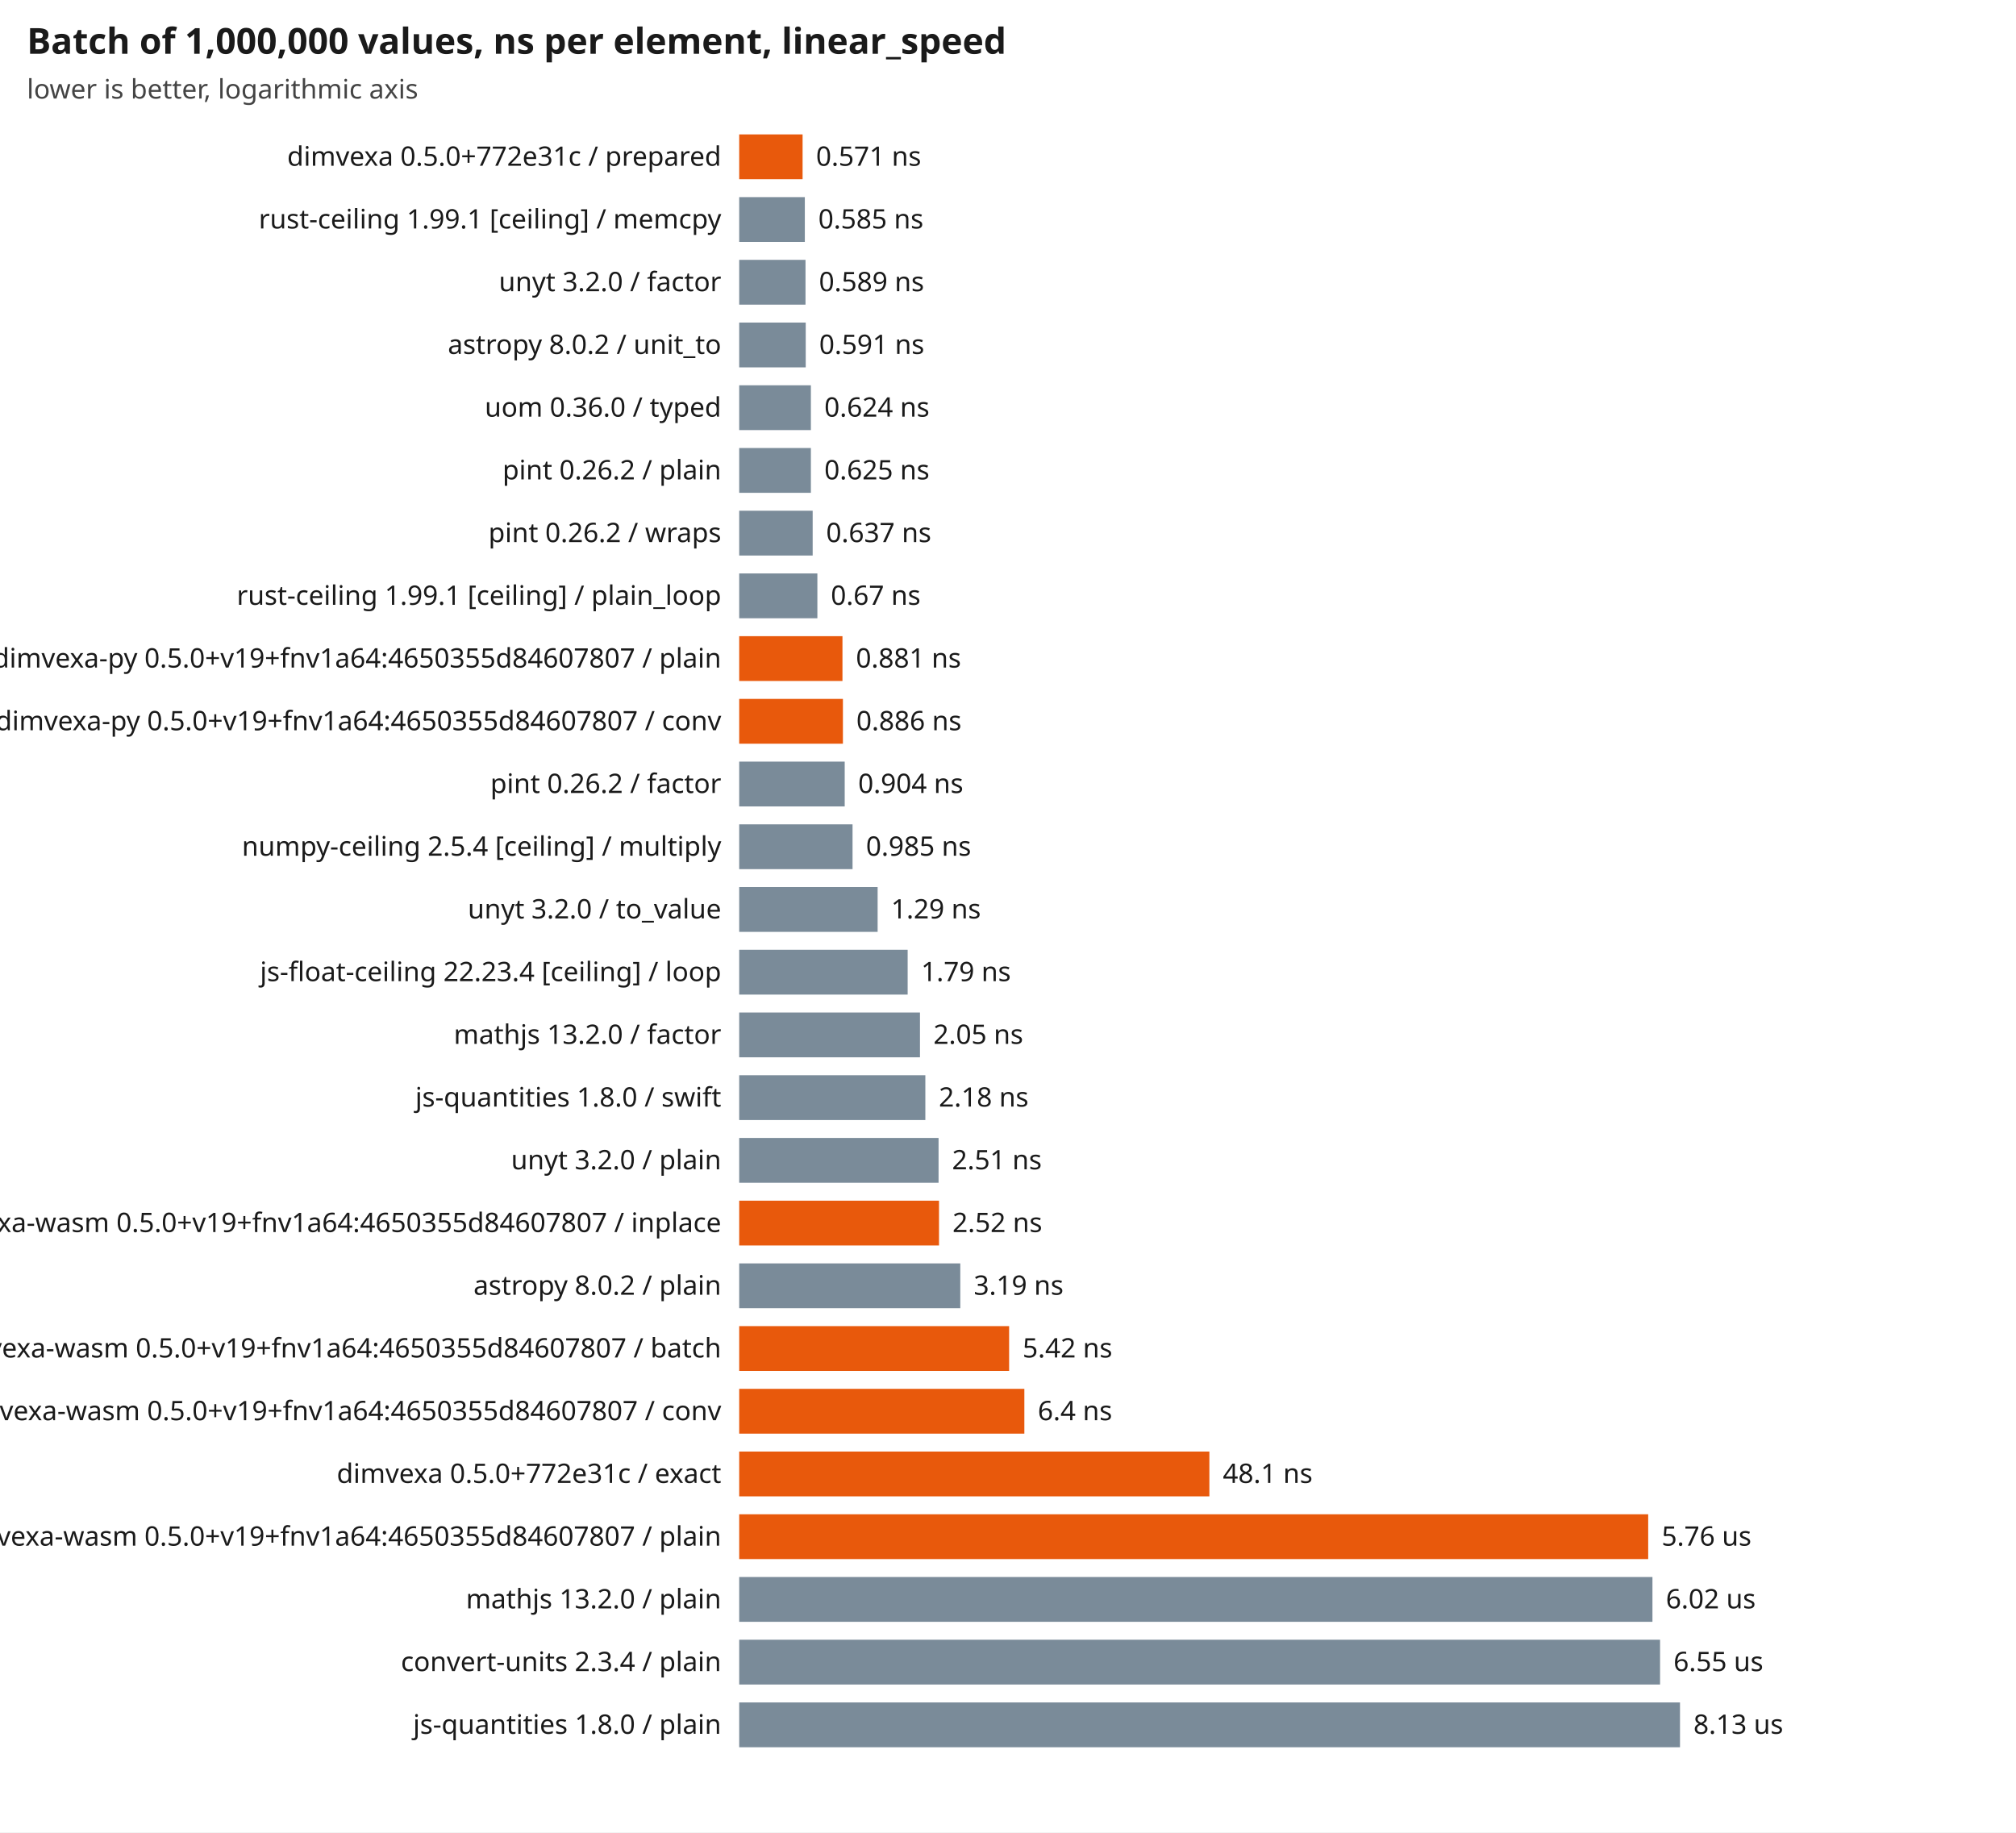
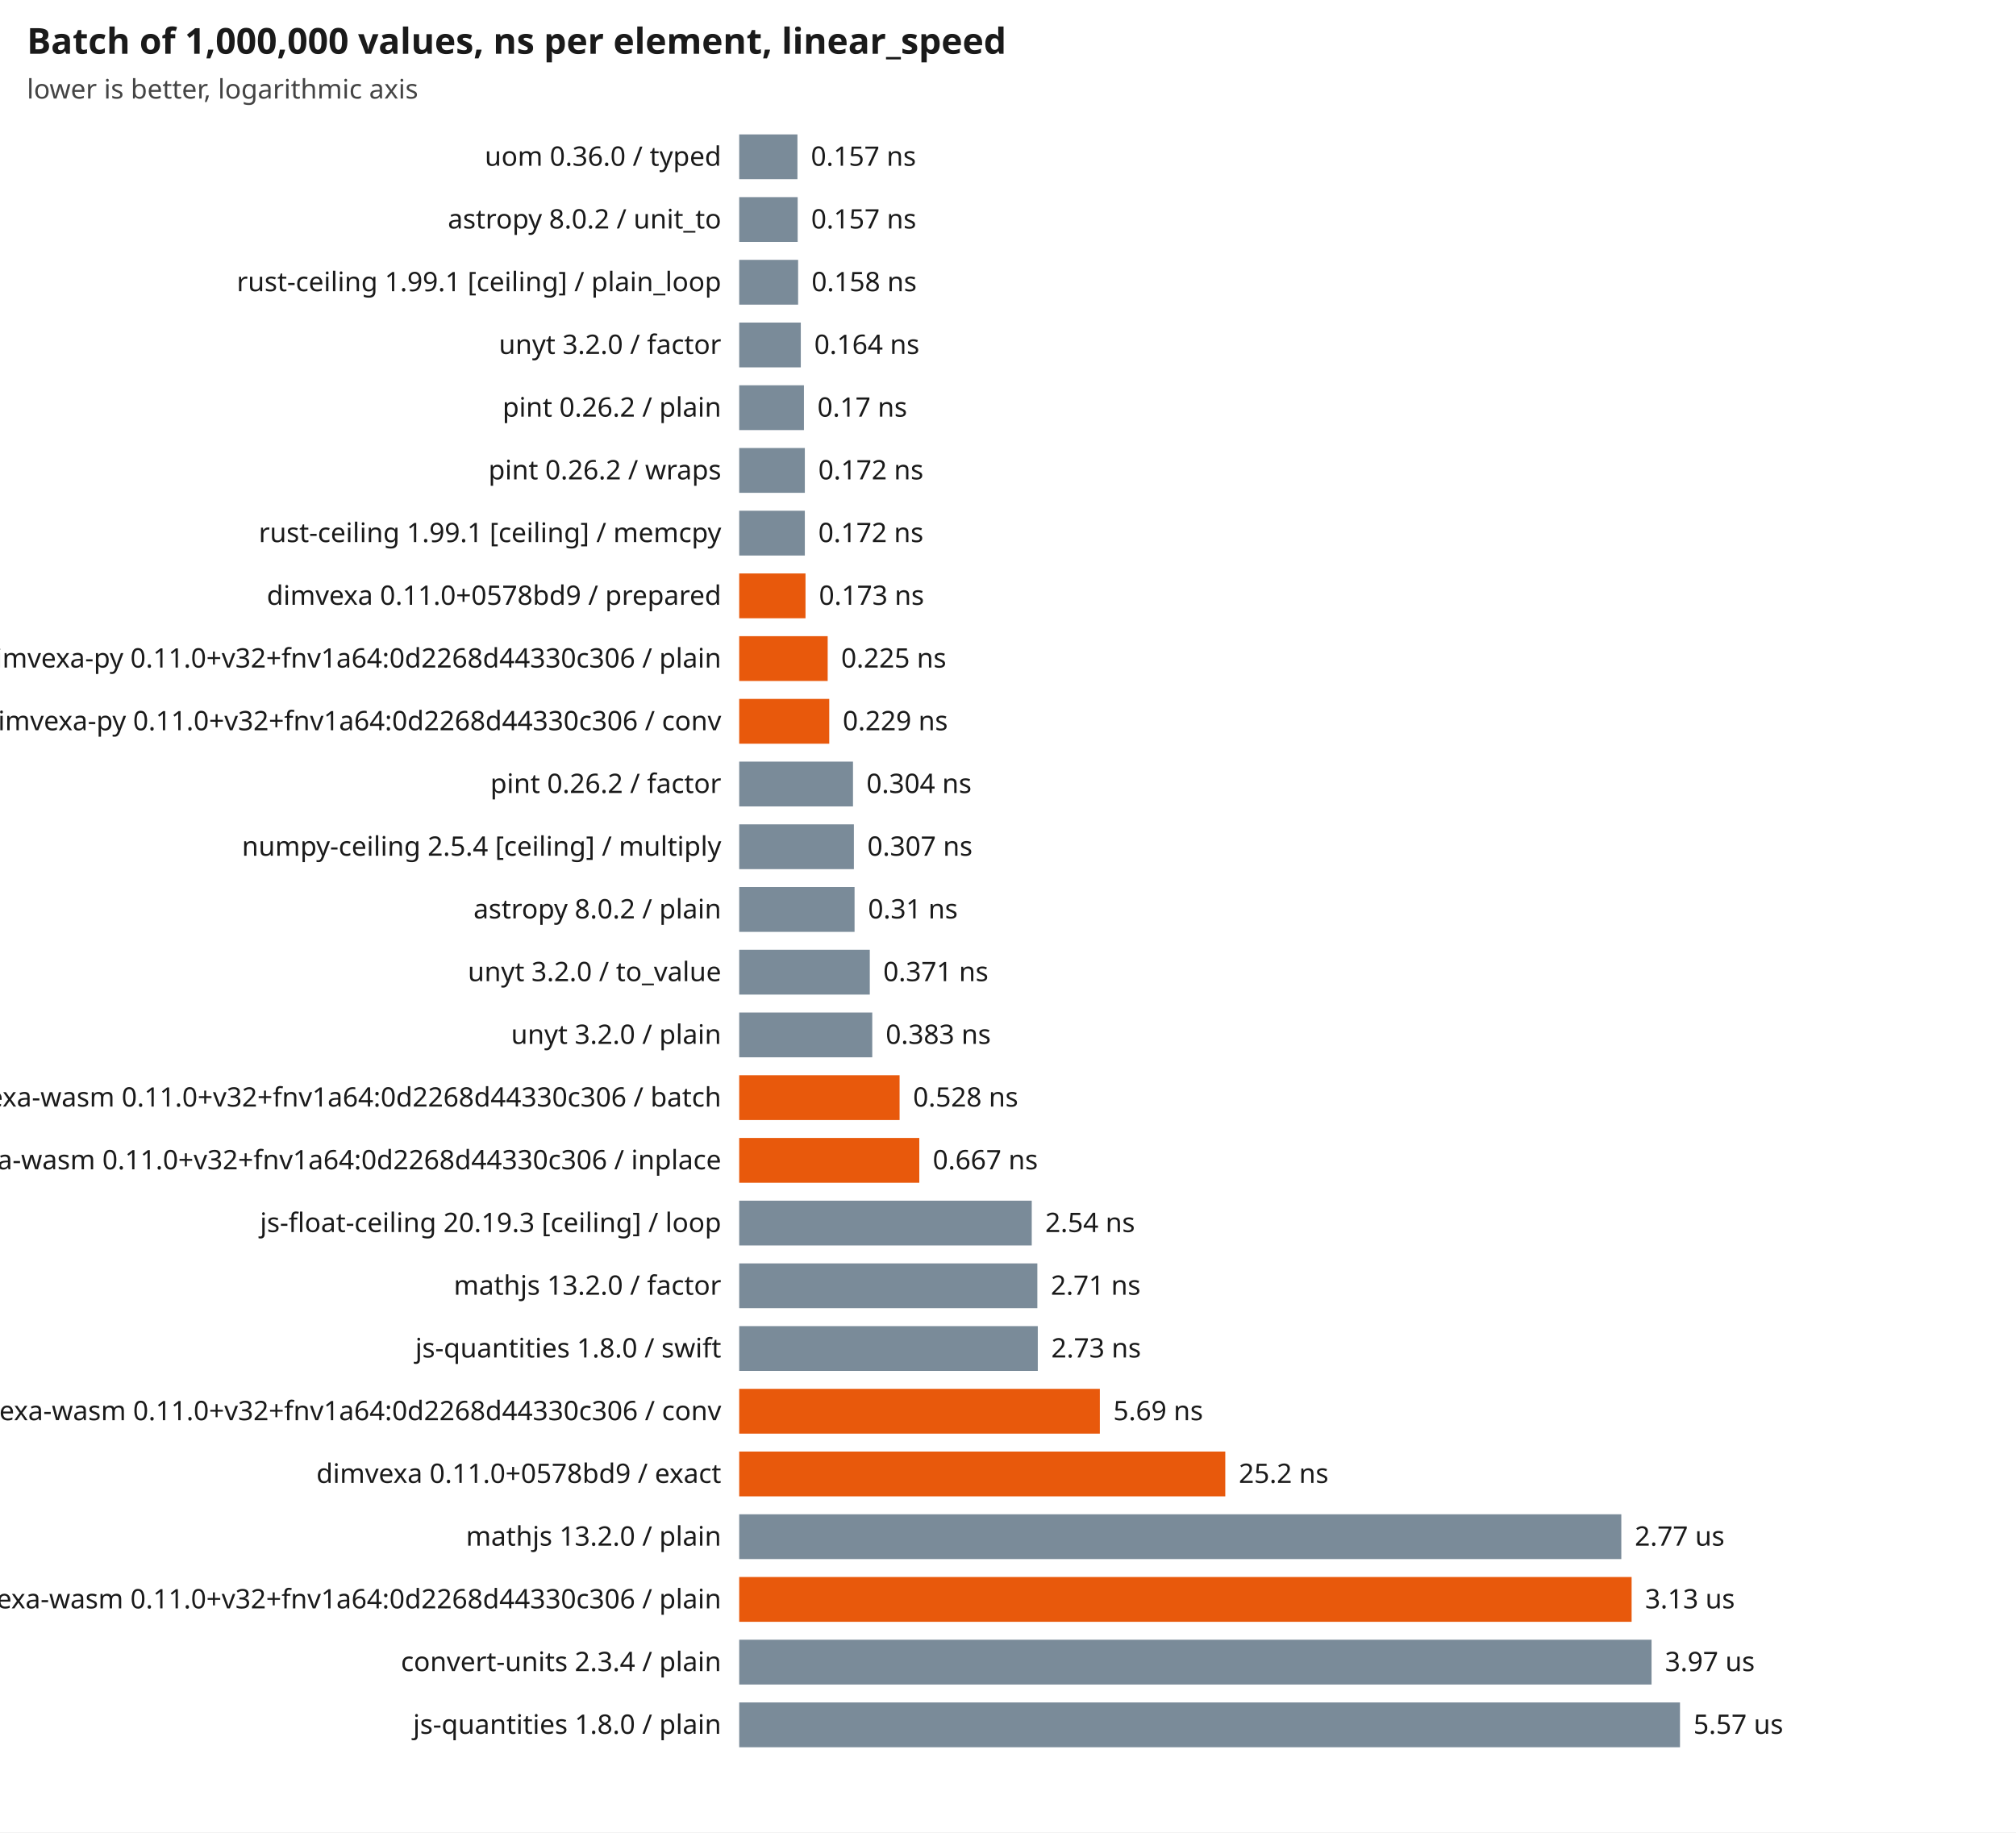
<svg xmlns="http://www.w3.org/2000/svg" width="900" height="818" viewBox="0 0 900 818" role="img" aria-label="Batch of 1,000,000 values, ns per element, linear_speed">
  <rect width="900" height="818" fill="#ffffff" />
  <text x="12" y="24" font-family="sans-serif" font-size="16" font-weight="bold" fill="#1a1a1a">Batch of 1,000,000 values, ns per element, linear_speed</text>
  <text x="12" y="44" font-family="sans-serif" font-size="12" fill="#444444">lower is better, logarithmic axis</text>
-   <text x="322" y="74" text-anchor="end" font-family="sans-serif" font-size="12" fill="#1a1a1a">dimvexa 0.5.0+772e31c / prepared</text>
-   <rect x="330" y="60" width="28.3" height="20" fill="#e8590c" />
-   <text x="364.3" y="74" font-family="sans-serif" font-size="12" fill="#1a1a1a">0.571 ns</text>
-   <text x="322" y="102" text-anchor="end" font-family="sans-serif" font-size="12" fill="#1a1a1a">rust-ceiling 1.99.1 [ceiling] / memcpy</text>
-   <rect x="330" y="88" width="29.3" height="20" fill="#7a8b99" />
-   <text x="365.3" y="102" font-family="sans-serif" font-size="12" fill="#1a1a1a">0.585 ns</text>
-   <text x="322" y="130" text-anchor="end" font-family="sans-serif" font-size="12" fill="#1a1a1a">unyt 3.2.0 / factor</text>
-   <rect x="330" y="116" width="29.6" height="20" fill="#7a8b99" />
-   <text x="365.6" y="130" font-family="sans-serif" font-size="12" fill="#1a1a1a">0.589 ns</text>
-   <text x="322" y="158" text-anchor="end" font-family="sans-serif" font-size="12" fill="#1a1a1a">astropy 8.0.2 / unit_to</text>
-   <rect x="330" y="144" width="29.7" height="20" fill="#7a8b99" />
-   <text x="365.7" y="158" font-family="sans-serif" font-size="12" fill="#1a1a1a">0.591 ns</text>
-   <text x="322" y="186" text-anchor="end" font-family="sans-serif" font-size="12" fill="#1a1a1a">uom 0.36.0 / typed</text>
-   <rect x="330" y="172" width="32.0" height="20" fill="#7a8b99" />
-   <text x="368.0" y="186" font-family="sans-serif" font-size="12" fill="#1a1a1a">0.624 ns</text>
-   <text x="322" y="214" text-anchor="end" font-family="sans-serif" font-size="12" fill="#1a1a1a">pint 0.26.2 / plain</text>
-   <rect x="330" y="200" width="32.0" height="20" fill="#7a8b99" />
-   <text x="368.0" y="214" font-family="sans-serif" font-size="12" fill="#1a1a1a">0.625 ns</text>
-   <text x="322" y="242" text-anchor="end" font-family="sans-serif" font-size="12" fill="#1a1a1a">pint 0.26.2 / wraps</text>
-   <rect x="330" y="228" width="32.8" height="20" fill="#7a8b99" />
-   <text x="368.8" y="242" font-family="sans-serif" font-size="12" fill="#1a1a1a">0.637 ns</text>
-   <text x="322" y="270" text-anchor="end" font-family="sans-serif" font-size="12" fill="#1a1a1a">rust-ceiling 1.99.1 [ceiling] / plain_loop</text>
-   <rect x="330" y="256" width="34.9" height="20" fill="#7a8b99" />
-   <text x="370.9" y="270" font-family="sans-serif" font-size="12" fill="#1a1a1a">0.67 ns</text>
-   <text x="322" y="298" text-anchor="end" font-family="sans-serif" font-size="12" fill="#1a1a1a">dimvexa-py 0.5.0+v19+fnv1a64:4650355d84607807 / plain</text>
-   <rect x="330" y="284" width="46.1" height="20" fill="#e8590c" />
-   <text x="382.1" y="298" font-family="sans-serif" font-size="12" fill="#1a1a1a">0.881 ns</text>
-   <text x="322" y="326" text-anchor="end" font-family="sans-serif" font-size="12" fill="#1a1a1a">dimvexa-py 0.5.0+v19+fnv1a64:4650355d84607807 / conv</text>
-   <rect x="330" y="312" width="46.3" height="20" fill="#e8590c" />
-   <text x="382.3" y="326" font-family="sans-serif" font-size="12" fill="#1a1a1a">0.886 ns</text>
+   <text x="322" y="74" text-anchor="end" font-family="sans-serif" font-size="12" fill="#1a1a1a">uom 0.36.0 / typed</text>
+   <rect x="330" y="60" width="26.0" height="20" fill="#7a8b99" />
+   <text x="362.0" y="74" font-family="sans-serif" font-size="12" fill="#1a1a1a">0.157 ns</text>
+   <text x="322" y="102" text-anchor="end" font-family="sans-serif" font-size="12" fill="#1a1a1a">astropy 8.0.2 / unit_to</text>
+   <rect x="330" y="88" width="26.1" height="20" fill="#7a8b99" />
+   <text x="362.1" y="102" font-family="sans-serif" font-size="12" fill="#1a1a1a">0.157 ns</text>
+   <text x="322" y="130" text-anchor="end" font-family="sans-serif" font-size="12" fill="#1a1a1a">rust-ceiling 1.99.1 [ceiling] / plain_loop</text>
+   <rect x="330" y="116" width="26.3" height="20" fill="#7a8b99" />
+   <text x="362.3" y="130" font-family="sans-serif" font-size="12" fill="#1a1a1a">0.158 ns</text>
+   <text x="322" y="158" text-anchor="end" font-family="sans-serif" font-size="12" fill="#1a1a1a">unyt 3.2.0 / factor</text>
+   <rect x="330" y="144" width="27.5" height="20" fill="#7a8b99" />
+   <text x="363.5" y="158" font-family="sans-serif" font-size="12" fill="#1a1a1a">0.164 ns</text>
+   <text x="322" y="186" text-anchor="end" font-family="sans-serif" font-size="12" fill="#1a1a1a">pint 0.26.2 / plain</text>
+   <rect x="330" y="172" width="28.9" height="20" fill="#7a8b99" />
+   <text x="364.9" y="186" font-family="sans-serif" font-size="12" fill="#1a1a1a">0.17 ns</text>
+   <text x="322" y="214" text-anchor="end" font-family="sans-serif" font-size="12" fill="#1a1a1a">pint 0.26.2 / wraps</text>
+   <rect x="330" y="200" width="29.3" height="20" fill="#7a8b99" />
+   <text x="365.3" y="214" font-family="sans-serif" font-size="12" fill="#1a1a1a">0.172 ns</text>
+   <text x="322" y="242" text-anchor="end" font-family="sans-serif" font-size="12" fill="#1a1a1a">rust-ceiling 1.99.1 [ceiling] / memcpy</text>
+   <rect x="330" y="228" width="29.3" height="20" fill="#7a8b99" />
+   <text x="365.3" y="242" font-family="sans-serif" font-size="12" fill="#1a1a1a">0.172 ns</text>
+   <text x="322" y="270" text-anchor="end" font-family="sans-serif" font-size="12" fill="#1a1a1a">dimvexa 0.11.0+0578bd9 / prepared</text>
+   <rect x="330" y="256" width="29.6" height="20" fill="#e8590c" />
+   <text x="365.6" y="270" font-family="sans-serif" font-size="12" fill="#1a1a1a">0.173 ns</text>
+   <text x="322" y="298" text-anchor="end" font-family="sans-serif" font-size="12" fill="#1a1a1a">dimvexa-py 0.11.0+v32+fnv1a64:0d2268d44330c306 / plain</text>
+   <rect x="330" y="284" width="39.5" height="20" fill="#e8590c" />
+   <text x="375.5" y="298" font-family="sans-serif" font-size="12" fill="#1a1a1a">0.225 ns</text>
+   <text x="322" y="326" text-anchor="end" font-family="sans-serif" font-size="12" fill="#1a1a1a">dimvexa-py 0.11.0+v32+fnv1a64:0d2268d44330c306 / conv</text>
+   <rect x="330" y="312" width="40.2" height="20" fill="#e8590c" />
+   <text x="376.2" y="326" font-family="sans-serif" font-size="12" fill="#1a1a1a">0.229 ns</text>
  <text x="322" y="354" text-anchor="end" font-family="sans-serif" font-size="12" fill="#1a1a1a">pint 0.26.2 / factor</text>
-   <rect x="330" y="340" width="47.1" height="20" fill="#7a8b99" />
-   <text x="383.1" y="354" font-family="sans-serif" font-size="12" fill="#1a1a1a">0.904 ns</text>
+   <rect x="330" y="340" width="50.8" height="20" fill="#7a8b99" />
+   <text x="386.8" y="354" font-family="sans-serif" font-size="12" fill="#1a1a1a">0.304 ns</text>
  <text x="322" y="382" text-anchor="end" font-family="sans-serif" font-size="12" fill="#1a1a1a">numpy-ceiling 2.5.4 [ceiling] / multiply</text>
-   <rect x="330" y="368" width="50.6" height="20" fill="#7a8b99" />
-   <text x="386.6" y="382" font-family="sans-serif" font-size="12" fill="#1a1a1a">0.985 ns</text>
-   <text x="322" y="410" text-anchor="end" font-family="sans-serif" font-size="12" fill="#1a1a1a">unyt 3.2.0 / to_value</text>
-   <rect x="330" y="396" width="61.8" height="20" fill="#7a8b99" />
-   <text x="397.8" y="410" font-family="sans-serif" font-size="12" fill="#1a1a1a">1.29 ns</text>
-   <text x="322" y="438" text-anchor="end" font-family="sans-serif" font-size="12" fill="#1a1a1a">js-float-ceiling 22.23.4 [ceiling] / loop</text>
-   <rect x="330" y="424" width="75.2" height="20" fill="#7a8b99" />
-   <text x="411.2" y="438" font-family="sans-serif" font-size="12" fill="#1a1a1a">1.79 ns</text>
-   <text x="322" y="466" text-anchor="end" font-family="sans-serif" font-size="12" fill="#1a1a1a">mathjs 13.2.0 / factor</text>
-   <rect x="330" y="452" width="80.7" height="20" fill="#7a8b99" />
-   <text x="416.7" y="466" font-family="sans-serif" font-size="12" fill="#1a1a1a">2.05 ns</text>
-   <text x="322" y="494" text-anchor="end" font-family="sans-serif" font-size="12" fill="#1a1a1a">js-quantities 1.8.0 / swift</text>
-   <rect x="330" y="480" width="83.1" height="20" fill="#7a8b99" />
-   <text x="419.1" y="494" font-family="sans-serif" font-size="12" fill="#1a1a1a">2.18 ns</text>
-   <text x="322" y="522" text-anchor="end" font-family="sans-serif" font-size="12" fill="#1a1a1a">unyt 3.2.0 / plain</text>
-   <rect x="330" y="508" width="89.0" height="20" fill="#7a8b99" />
-   <text x="425.0" y="522" font-family="sans-serif" font-size="12" fill="#1a1a1a">2.51 ns</text>
-   <text x="322" y="550" text-anchor="end" font-family="sans-serif" font-size="12" fill="#1a1a1a">dimvexa-wasm 0.5.0+v19+fnv1a64:4650355d84607807 / inplace</text>
-   <rect x="330" y="536" width="89.2" height="20" fill="#e8590c" />
-   <text x="425.2" y="550" font-family="sans-serif" font-size="12" fill="#1a1a1a">2.52 ns</text>
-   <text x="322" y="578" text-anchor="end" font-family="sans-serif" font-size="12" fill="#1a1a1a">astropy 8.0.2 / plain</text>
-   <rect x="330" y="564" width="98.7" height="20" fill="#7a8b99" />
-   <text x="434.7" y="578" font-family="sans-serif" font-size="12" fill="#1a1a1a">3.19 ns</text>
-   <text x="322" y="606" text-anchor="end" font-family="sans-serif" font-size="12" fill="#1a1a1a">dimvexa-wasm 0.5.0+v19+fnv1a64:4650355d84607807 / batch</text>
-   <rect x="330" y="592" width="120.5" height="20" fill="#e8590c" />
-   <text x="456.5" y="606" font-family="sans-serif" font-size="12" fill="#1a1a1a">5.42 ns</text>
-   <text x="322" y="634" text-anchor="end" font-family="sans-serif" font-size="12" fill="#1a1a1a">dimvexa-wasm 0.5.0+v19+fnv1a64:4650355d84607807 / conv</text>
-   <rect x="330" y="620" width="127.3" height="20" fill="#e8590c" />
-   <text x="463.3" y="634" font-family="sans-serif" font-size="12" fill="#1a1a1a">6.4 ns</text>
-   <text x="322" y="662" text-anchor="end" font-family="sans-serif" font-size="12" fill="#1a1a1a">dimvexa 0.5.0+772e31c / exact</text>
-   <rect x="330" y="648" width="209.9" height="20" fill="#e8590c" />
-   <text x="545.9" y="662" font-family="sans-serif" font-size="12" fill="#1a1a1a">48.1 ns</text>
-   <text x="322" y="690" text-anchor="end" font-family="sans-serif" font-size="12" fill="#1a1a1a">dimvexa-wasm 0.5.0+v19+fnv1a64:4650355d84607807 / plain</text>
-   <rect x="330" y="676" width="405.8" height="20" fill="#e8590c" />
-   <text x="741.8" y="690" font-family="sans-serif" font-size="12" fill="#1a1a1a">5.76 us</text>
-   <text x="322" y="718" text-anchor="end" font-family="sans-serif" font-size="12" fill="#1a1a1a">mathjs 13.2.0 / plain</text>
-   <rect x="330" y="704" width="407.7" height="20" fill="#7a8b99" />
-   <text x="743.7" y="718" font-family="sans-serif" font-size="12" fill="#1a1a1a">6.02 us</text>
+   <rect x="330" y="368" width="51.2" height="20" fill="#7a8b99" />
+   <text x="387.2" y="382" font-family="sans-serif" font-size="12" fill="#1a1a1a">0.307 ns</text>
+   <text x="322" y="410" text-anchor="end" font-family="sans-serif" font-size="12" fill="#1a1a1a">astropy 8.0.2 / plain</text>
+   <rect x="330" y="396" width="51.5" height="20" fill="#7a8b99" />
+   <text x="387.5" y="410" font-family="sans-serif" font-size="12" fill="#1a1a1a">0.31 ns</text>
+   <text x="322" y="438" text-anchor="end" font-family="sans-serif" font-size="12" fill="#1a1a1a">unyt 3.2.0 / to_value</text>
+   <rect x="330" y="424" width="58.3" height="20" fill="#7a8b99" />
+   <text x="394.3" y="438" font-family="sans-serif" font-size="12" fill="#1a1a1a">0.371 ns</text>
+   <text x="322" y="466" text-anchor="end" font-family="sans-serif" font-size="12" fill="#1a1a1a">unyt 3.2.0 / plain</text>
+   <rect x="330" y="452" width="59.4" height="20" fill="#7a8b99" />
+   <text x="395.4" y="466" font-family="sans-serif" font-size="12" fill="#1a1a1a">0.383 ns</text>
+   <text x="322" y="494" text-anchor="end" font-family="sans-serif" font-size="12" fill="#1a1a1a">dimvexa-wasm 0.11.0+v32+fnv1a64:0d2268d44330c306 / batch</text>
+   <rect x="330" y="480" width="71.6" height="20" fill="#e8590c" />
+   <text x="407.6" y="494" font-family="sans-serif" font-size="12" fill="#1a1a1a">0.528 ns</text>
+   <text x="322" y="522" text-anchor="end" font-family="sans-serif" font-size="12" fill="#1a1a1a">dimvexa-wasm 0.11.0+v32+fnv1a64:0d2268d44330c306 / inplace</text>
+   <rect x="330" y="508" width="80.4" height="20" fill="#e8590c" />
+   <text x="416.4" y="522" font-family="sans-serif" font-size="12" fill="#1a1a1a">0.667 ns</text>
+   <text x="322" y="550" text-anchor="end" font-family="sans-serif" font-size="12" fill="#1a1a1a">js-float-ceiling 20.19.3 [ceiling] / loop</text>
+   <rect x="330" y="536" width="130.6" height="20" fill="#7a8b99" />
+   <text x="466.6" y="550" font-family="sans-serif" font-size="12" fill="#1a1a1a">2.54 ns</text>
+   <text x="322" y="578" text-anchor="end" font-family="sans-serif" font-size="12" fill="#1a1a1a">mathjs 13.2.0 / factor</text>
+   <rect x="330" y="564" width="133.1" height="20" fill="#7a8b99" />
+   <text x="469.1" y="578" font-family="sans-serif" font-size="12" fill="#1a1a1a">2.71 ns</text>
+   <text x="322" y="606" text-anchor="end" font-family="sans-serif" font-size="12" fill="#1a1a1a">js-quantities 1.8.0 / swift</text>
+   <rect x="330" y="592" width="133.3" height="20" fill="#7a8b99" />
+   <text x="469.3" y="606" font-family="sans-serif" font-size="12" fill="#1a1a1a">2.73 ns</text>
+   <text x="322" y="634" text-anchor="end" font-family="sans-serif" font-size="12" fill="#1a1a1a">dimvexa-wasm 0.11.0+v32+fnv1a64:0d2268d44330c306 / conv</text>
+   <rect x="330" y="620" width="161.0" height="20" fill="#e8590c" />
+   <text x="497.0" y="634" font-family="sans-serif" font-size="12" fill="#1a1a1a">5.69 ns</text>
+   <text x="322" y="662" text-anchor="end" font-family="sans-serif" font-size="12" fill="#1a1a1a">dimvexa 0.11.0+0578bd9 / exact</text>
+   <rect x="330" y="648" width="217.0" height="20" fill="#e8590c" />
+   <text x="553.0" y="662" font-family="sans-serif" font-size="12" fill="#1a1a1a">25.2 ns</text>
+   <text x="322" y="690" text-anchor="end" font-family="sans-serif" font-size="12" fill="#1a1a1a">mathjs 13.2.0 / plain</text>
+   <rect x="330" y="676" width="393.8" height="20" fill="#7a8b99" />
+   <text x="729.8" y="690" font-family="sans-serif" font-size="12" fill="#1a1a1a">2.77 us</text>
+   <text x="322" y="718" text-anchor="end" font-family="sans-serif" font-size="12" fill="#1a1a1a">dimvexa-wasm 0.11.0+v32+fnv1a64:0d2268d44330c306 / plain</text>
+   <rect x="330" y="704" width="398.4" height="20" fill="#e8590c" />
+   <text x="734.4" y="718" font-family="sans-serif" font-size="12" fill="#1a1a1a">3.13 us</text>
  <text x="322" y="746" text-anchor="end" font-family="sans-serif" font-size="12" fill="#1a1a1a">convert-units 2.3.4 / plain</text>
-   <rect x="330" y="732" width="411.1" height="20" fill="#7a8b99" />
-   <text x="747.1" y="746" font-family="sans-serif" font-size="12" fill="#1a1a1a">6.55 us</text>
+   <rect x="330" y="732" width="407.3" height="20" fill="#7a8b99" />
+   <text x="743.3" y="746" font-family="sans-serif" font-size="12" fill="#1a1a1a">3.97 us</text>
  <text x="322" y="774" text-anchor="end" font-family="sans-serif" font-size="12" fill="#1a1a1a">js-quantities 1.8.0 / plain</text>
  <rect x="330" y="760" width="420.0" height="20" fill="#7a8b99" />
-   <text x="756.0" y="774" font-family="sans-serif" font-size="12" fill="#1a1a1a">8.13 us</text>
+   <text x="756.0" y="774" font-family="sans-serif" font-size="12" fill="#1a1a1a">5.57 us</text>
</svg>
